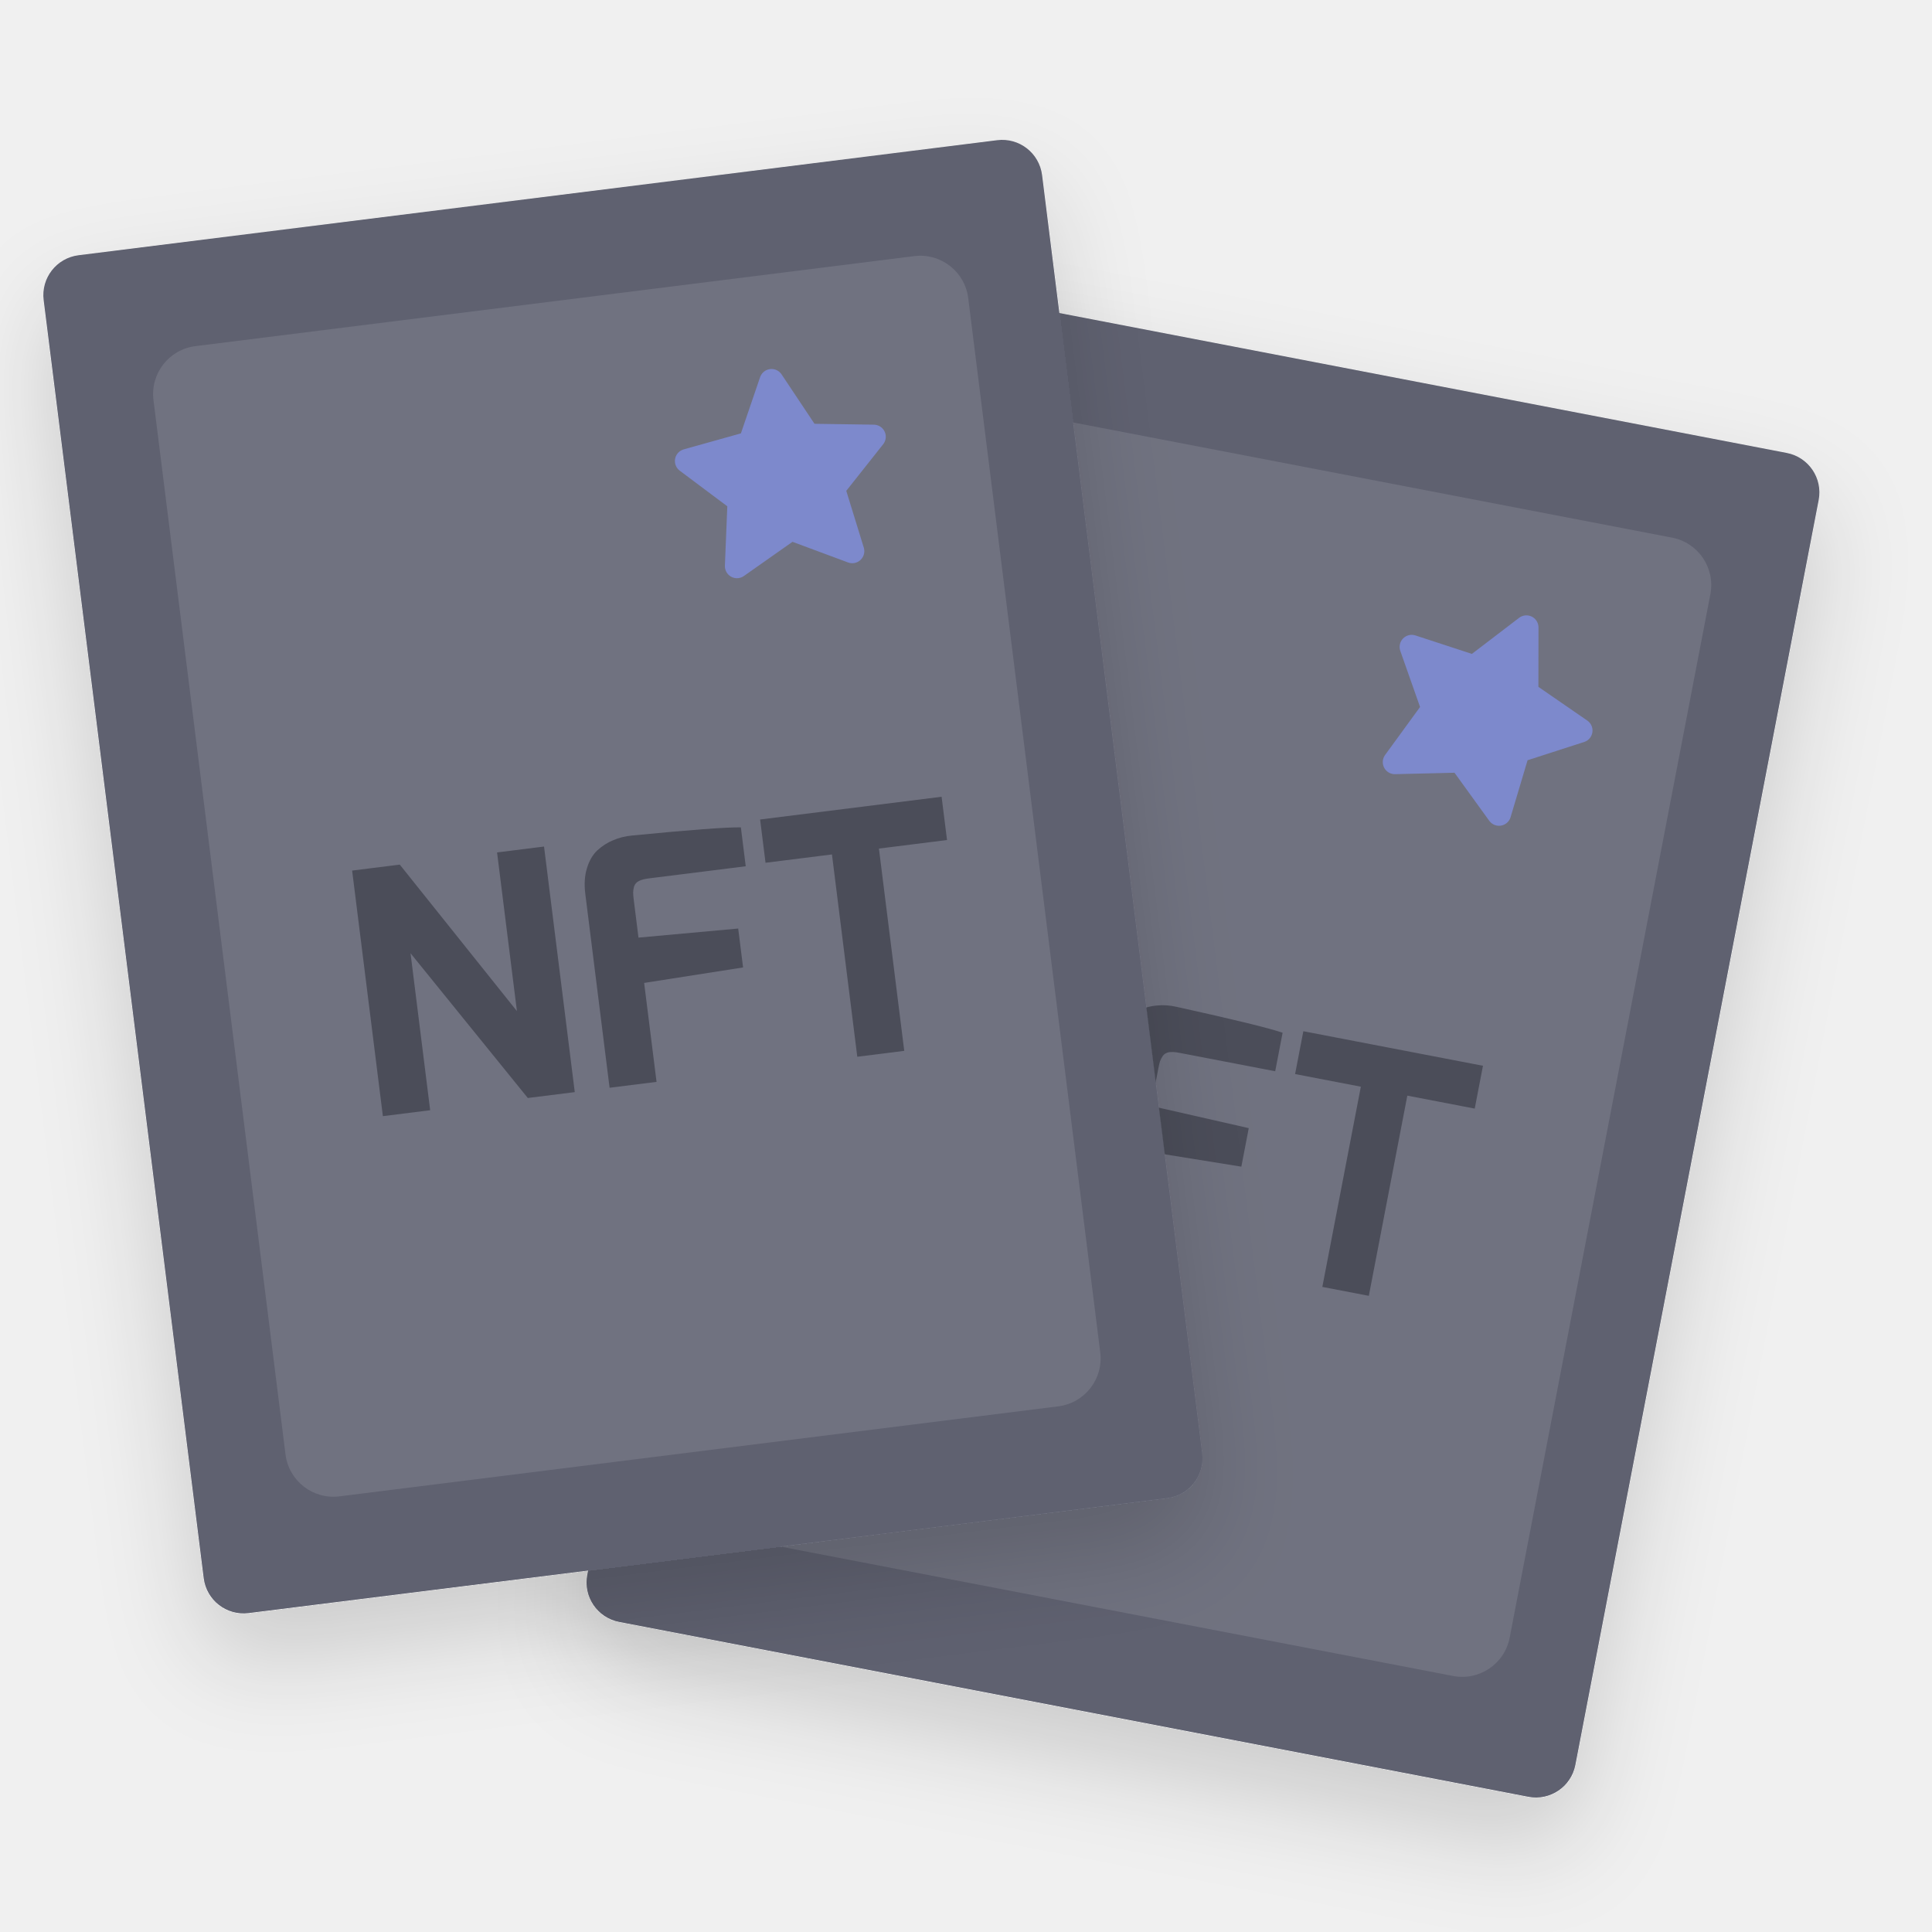
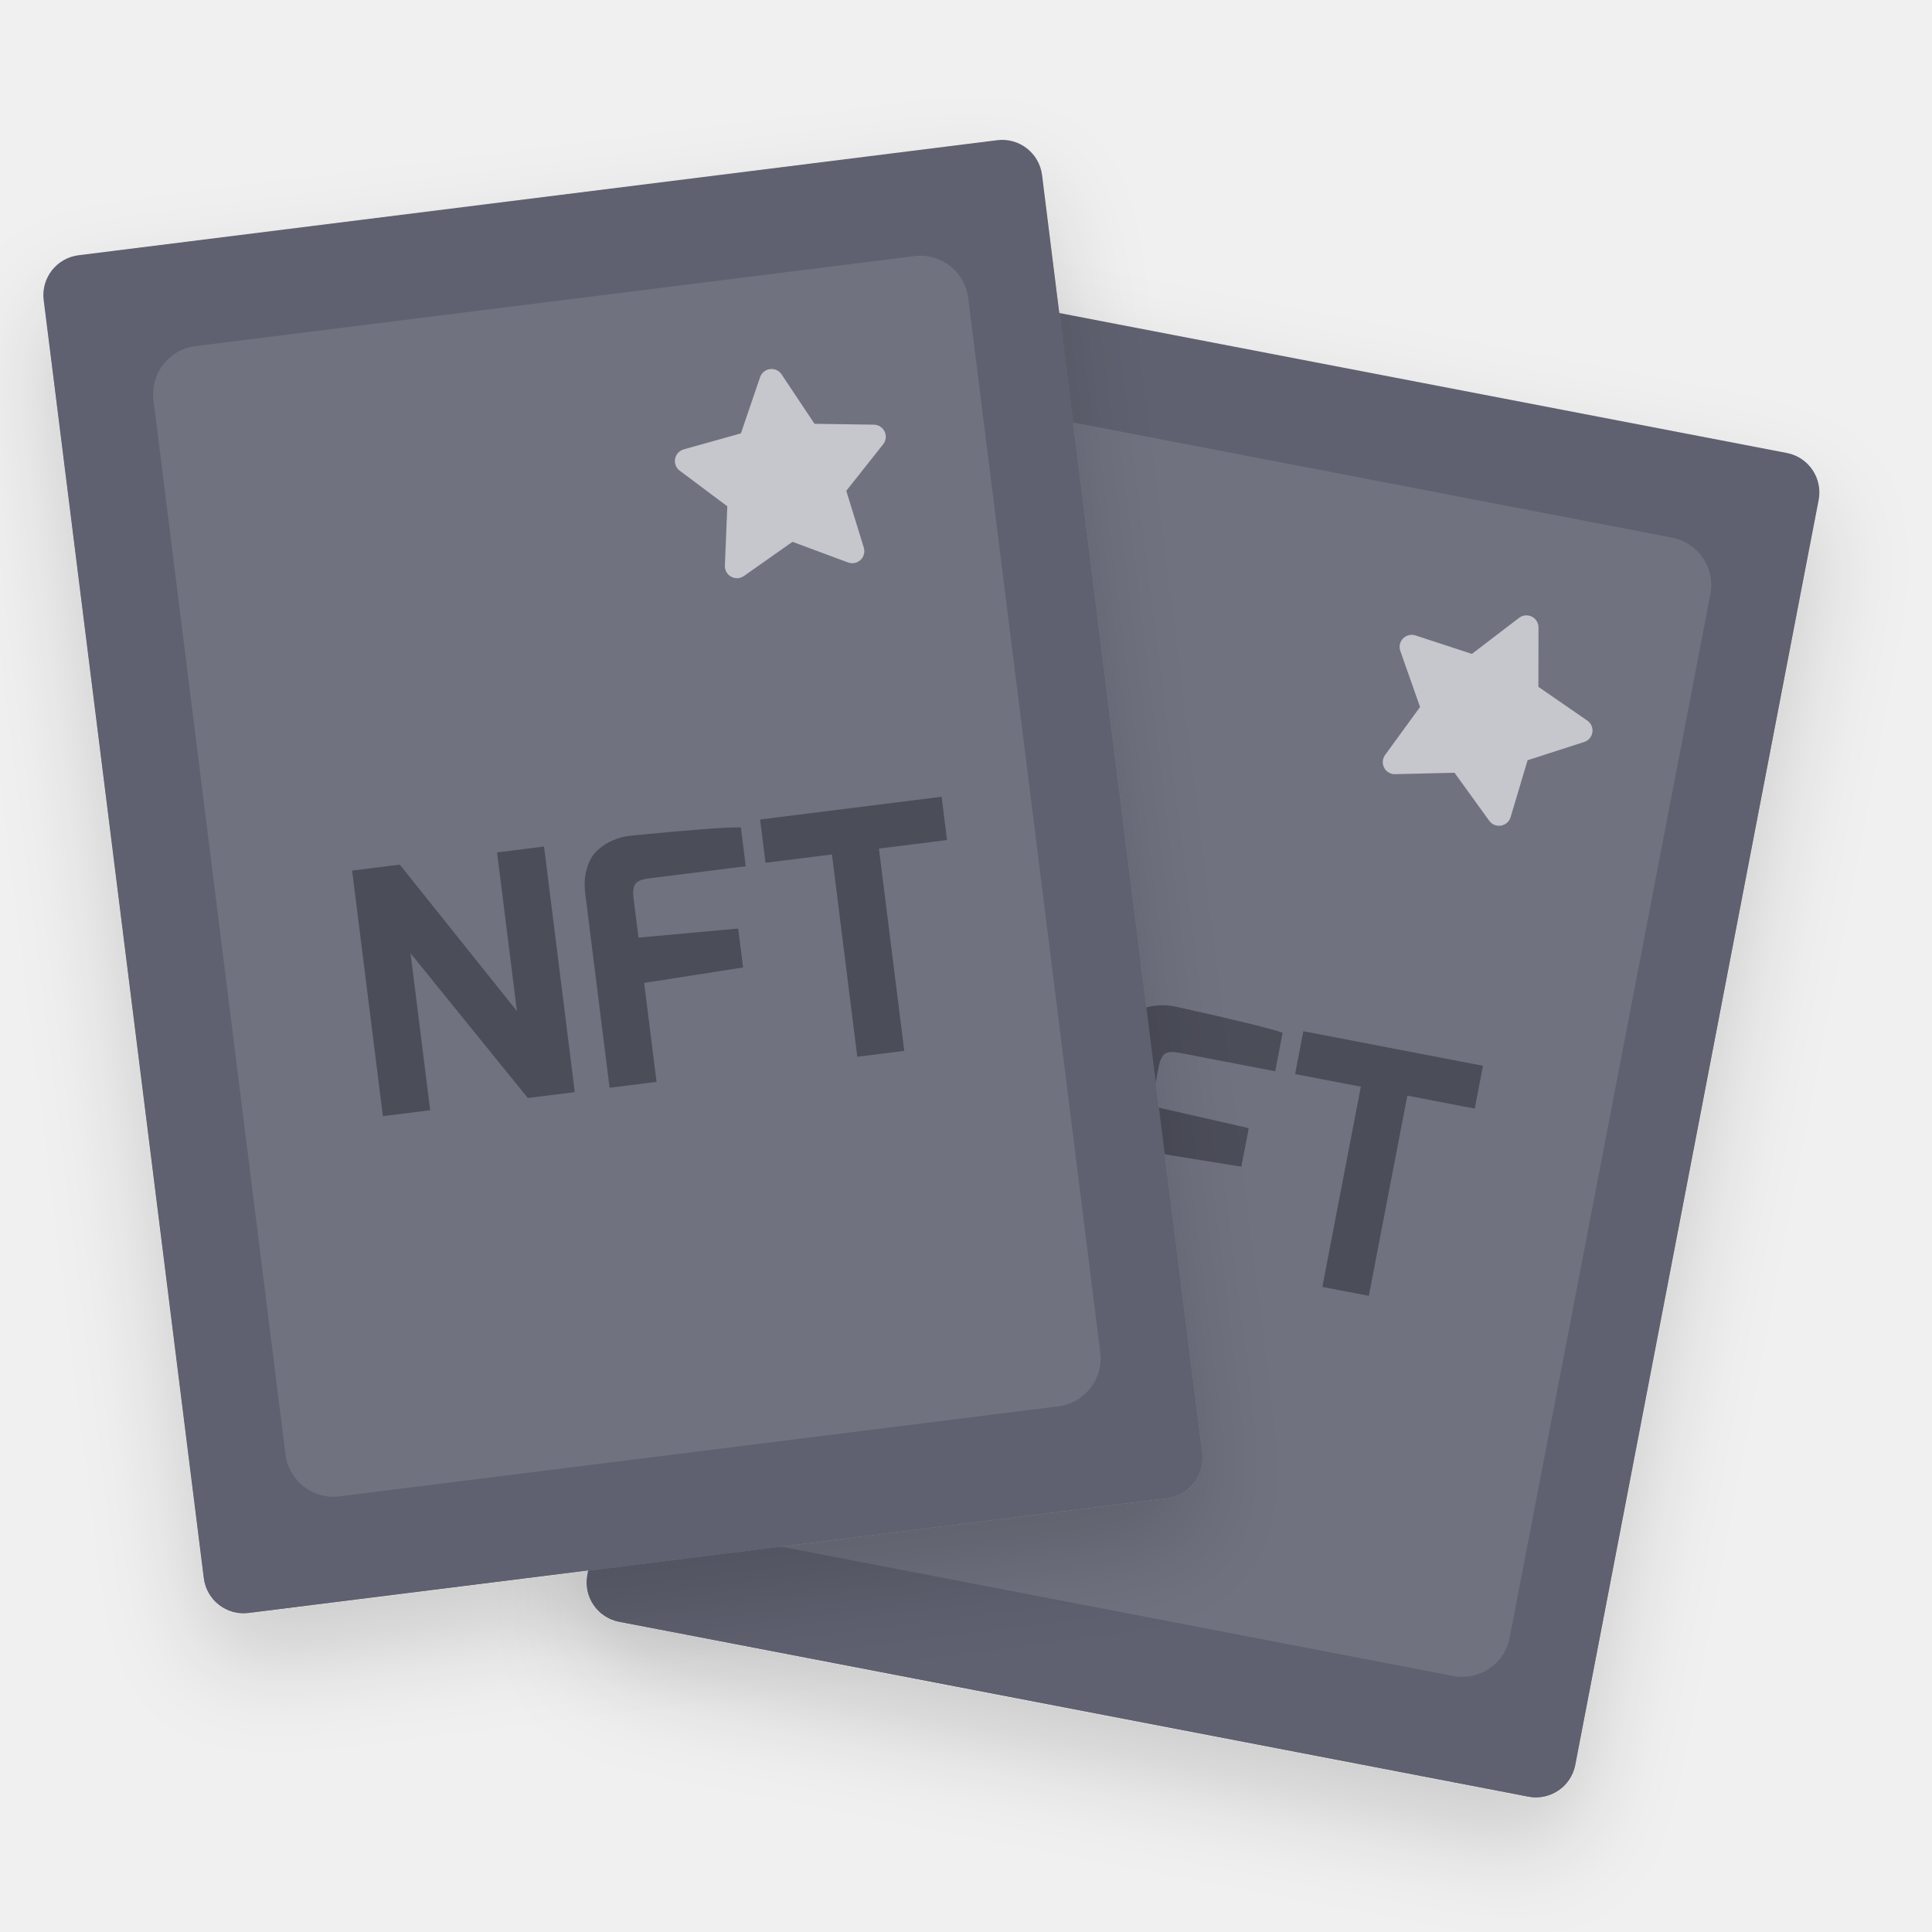
<svg xmlns="http://www.w3.org/2000/svg" width="100" height="100" viewBox="0 0 100 100" fill="none">
  <g clip-path="url(#clip0_46728_56774)">
    <g filter="url(#filter0_d_46728_56774)">
      <path d="M81.543 91.35C81.326 92.481 80.235 93.22 79.104 93.002L32.05 83.952C30.918 83.734 30.18 82.644 30.397 81.513L42.989 16.046C43.207 14.915 44.297 14.176 45.429 14.393L92.483 23.444C93.614 23.662 94.353 24.752 94.135 25.883L81.543 91.35Z" fill="#5F6170" />
    </g>
    <rect x="47.266" y="20.273" width="42.5" height="60" rx="2.5" transform="rotate(10.8875 47.2656 20.2734)" fill="#707280" />
    <path d="M44.142 61.935L46.562 49.356L49.002 49.825L52.422 58.912L53.986 50.784L56.392 51.247L53.972 63.826L51.566 63.363L48.112 54.359L46.565 62.401L44.142 61.935ZM55.755 64.169L57.665 54.236C57.76 53.743 57.922 53.335 58.151 53.011C58.382 52.675 58.647 52.435 58.948 52.291C59.261 52.149 59.574 52.067 59.887 52.044C60.214 52.011 60.554 52.035 60.907 52.115C63.847 52.764 65.674 53.21 66.388 53.454L66.004 55.448L61.038 54.493C60.82 54.451 60.644 54.441 60.509 54.462C60.374 54.484 60.267 54.546 60.188 54.65C60.12 54.756 60.072 54.847 60.045 54.925C60.019 55.004 59.99 55.123 59.959 55.283L59.582 57.242L64.636 58.392L64.252 60.386L59.136 59.562L58.161 64.632L55.755 64.169ZM67.034 55.593L67.461 53.376L76.758 55.164L76.332 57.381L72.843 56.71L70.85 67.072L68.444 66.61L70.437 56.247L67.034 55.593Z" fill="#4B4D59" />
    <g filter="url(#filter1_d_46728_56774)">
      <path d="M62.222 75.214C62.366 76.357 61.557 77.397 60.414 77.54L12.869 83.494C11.726 83.637 10.686 82.829 10.543 81.686L2.259 15.536C2.116 14.393 2.924 13.353 4.067 13.21L51.612 7.256C52.756 7.113 53.795 7.921 53.939 9.064L62.222 75.214Z" fill="#5F6170" />
    </g>
    <rect x="7.633" y="18.227" width="42.5" height="60" rx="2.5" transform="rotate(-7.13802 7.63281 18.2266)" fill="#707280" />
    <g opacity="0.6" clip-path="url(#clip1_46728_56774)">
-       <path d="M40.928 27.344L38.145 29.303L38.283 25.902L35.558 23.862L38.834 22.944L39.934 19.724L41.821 22.556L45.223 22.606L43.109 25.276L44.112 28.527L40.928 27.344Z" fill="#8697FF" stroke="#8697FF" stroke-width="1.25" stroke-linecap="round" stroke-linejoin="round" />
+       <path d="M40.928 27.344L38.145 29.303L38.283 25.902L35.558 23.862L38.834 22.944L39.934 19.724L41.821 22.556L45.223 22.606L43.109 25.276L44.112 28.527L40.928 27.344Z" fill="#fff" stroke="#fff" stroke-width="1.25" stroke-linecap="round" stroke-linejoin="round" />
    </g>
    <g opacity="0.6" clip-path="url(#clip2_46728_56774)">
-       <path d="M75.599 39.364L72.197 39.446L74.201 36.696L73.069 33.484L76.303 34.542L79.007 32.476L79.002 35.879L81.803 37.811L78.562 38.856L77.589 42.117L75.599 39.364Z" fill="#8697FF" stroke="#8697FF" stroke-width="1.25" stroke-linecap="round" stroke-linejoin="round" />
+       <path d="M75.599 39.364L72.197 39.446L74.201 36.696L73.069 33.484L76.303 34.542L79.007 32.476L79.002 35.879L81.803 37.811L78.562 38.856L77.589 42.117L75.599 39.364Z" fill="#fff" stroke="#fff" stroke-width="1.25" stroke-linecap="round" stroke-linejoin="round" />
    </g>
    <path d="M19.818 57.772L18.226 45.061L20.692 44.752L26.756 52.335L25.728 44.122L28.159 43.817L29.75 56.528L27.319 56.832L21.249 49.339L22.266 57.465L19.818 57.772ZM31.552 56.302L30.295 46.266C30.233 45.768 30.26 45.33 30.377 44.95C30.493 44.56 30.671 44.249 30.913 44.019C31.166 43.788 31.438 43.612 31.729 43.494C32.03 43.362 32.361 43.279 32.721 43.246C35.718 42.953 37.593 42.812 38.347 42.824L38.599 44.838L33.581 45.466C33.361 45.494 33.19 45.539 33.069 45.601C32.947 45.663 32.865 45.756 32.821 45.879C32.789 46 32.773 46.102 32.772 46.185C32.77 46.267 32.779 46.39 32.8 46.552L33.048 48.531L38.209 48.061L38.462 50.075L33.341 50.876L33.983 55.998L31.552 56.302ZM39.624 44.657L39.343 42.417L48.737 41.24L49.018 43.48L45.493 43.922L46.804 54.392L44.373 54.697L43.062 44.226L39.624 44.657Z" fill="#4B4D59" />
  </g>
  <defs>
    <filter id="filter0_d_46728_56774" x="25.359" y="11.855" width="73.814" height="88.686" filterUnits="userSpaceOnUse" color-interpolation-filters="sRGB">
      <feFlood flood-opacity="0" result="BackgroundImageFix" />
      <feColorMatrix in="SourceAlpha" type="matrix" values="0 0 0 0 0 0 0 0 0 0 0 0 0 0 0 0 0 0 127 0" result="hardAlpha" />
      <feOffset dy="2.5" />
      <feGaussianBlur stdDeviation="2.5" />
      <feComposite in2="hardAlpha" operator="out" />
      <feColorMatrix type="matrix" values="0 0 0 0 0 0 0 0 0 0 0 0 0 0 0 0 0 0 0.15 0" />
      <feBlend mode="normal" in2="BackgroundImageFix" result="effect1_dropShadow_46728_56774" />
      <feBlend mode="normal" in="SourceGraphic" in2="effect1_dropShadow_46728_56774" result="shape" />
    </filter>
    <filter id="filter1_d_46728_56774" x="-2.758" y="4.74" width="69.996" height="86.269" filterUnits="userSpaceOnUse" color-interpolation-filters="sRGB">
      <feFlood flood-opacity="0" result="BackgroundImageFix" />
      <feColorMatrix in="SourceAlpha" type="matrix" values="0 0 0 0 0 0 0 0 0 0 0 0 0 0 0 0 0 0 127 0" result="hardAlpha" />
      <feOffset dy="2.5" />
      <feGaussianBlur stdDeviation="2.5" />
      <feComposite in2="hardAlpha" operator="out" />
      <feColorMatrix type="matrix" values="0 0 0 0 0 0 0 0 0 0 0 0 0 0 0 0 0 0 0.15 0" />
      <feBlend mode="normal" in2="BackgroundImageFix" result="effect1_dropShadow_46728_56774" />
      <feBlend mode="normal" in="SourceGraphic" in2="effect1_dropShadow_46728_56774" result="shape" />
    </filter>
    <clipPath id="clip0_46728_56774">
      <rect width="100" height="100" fill="white" />
    </clipPath>
    <clipPath id="clip1_46728_56774">
      <rect width="11.712" height="11.712" fill="white" transform="translate(34 19.5078) rotate(-7.40289)" />
    </clipPath>
    <clipPath id="clip2_46728_56774">
      <rect width="11.712" height="11.712" fill="white" transform="translate(74.1953 29) rotate(26.3536)" />
    </clipPath>
  </defs>
</svg>
